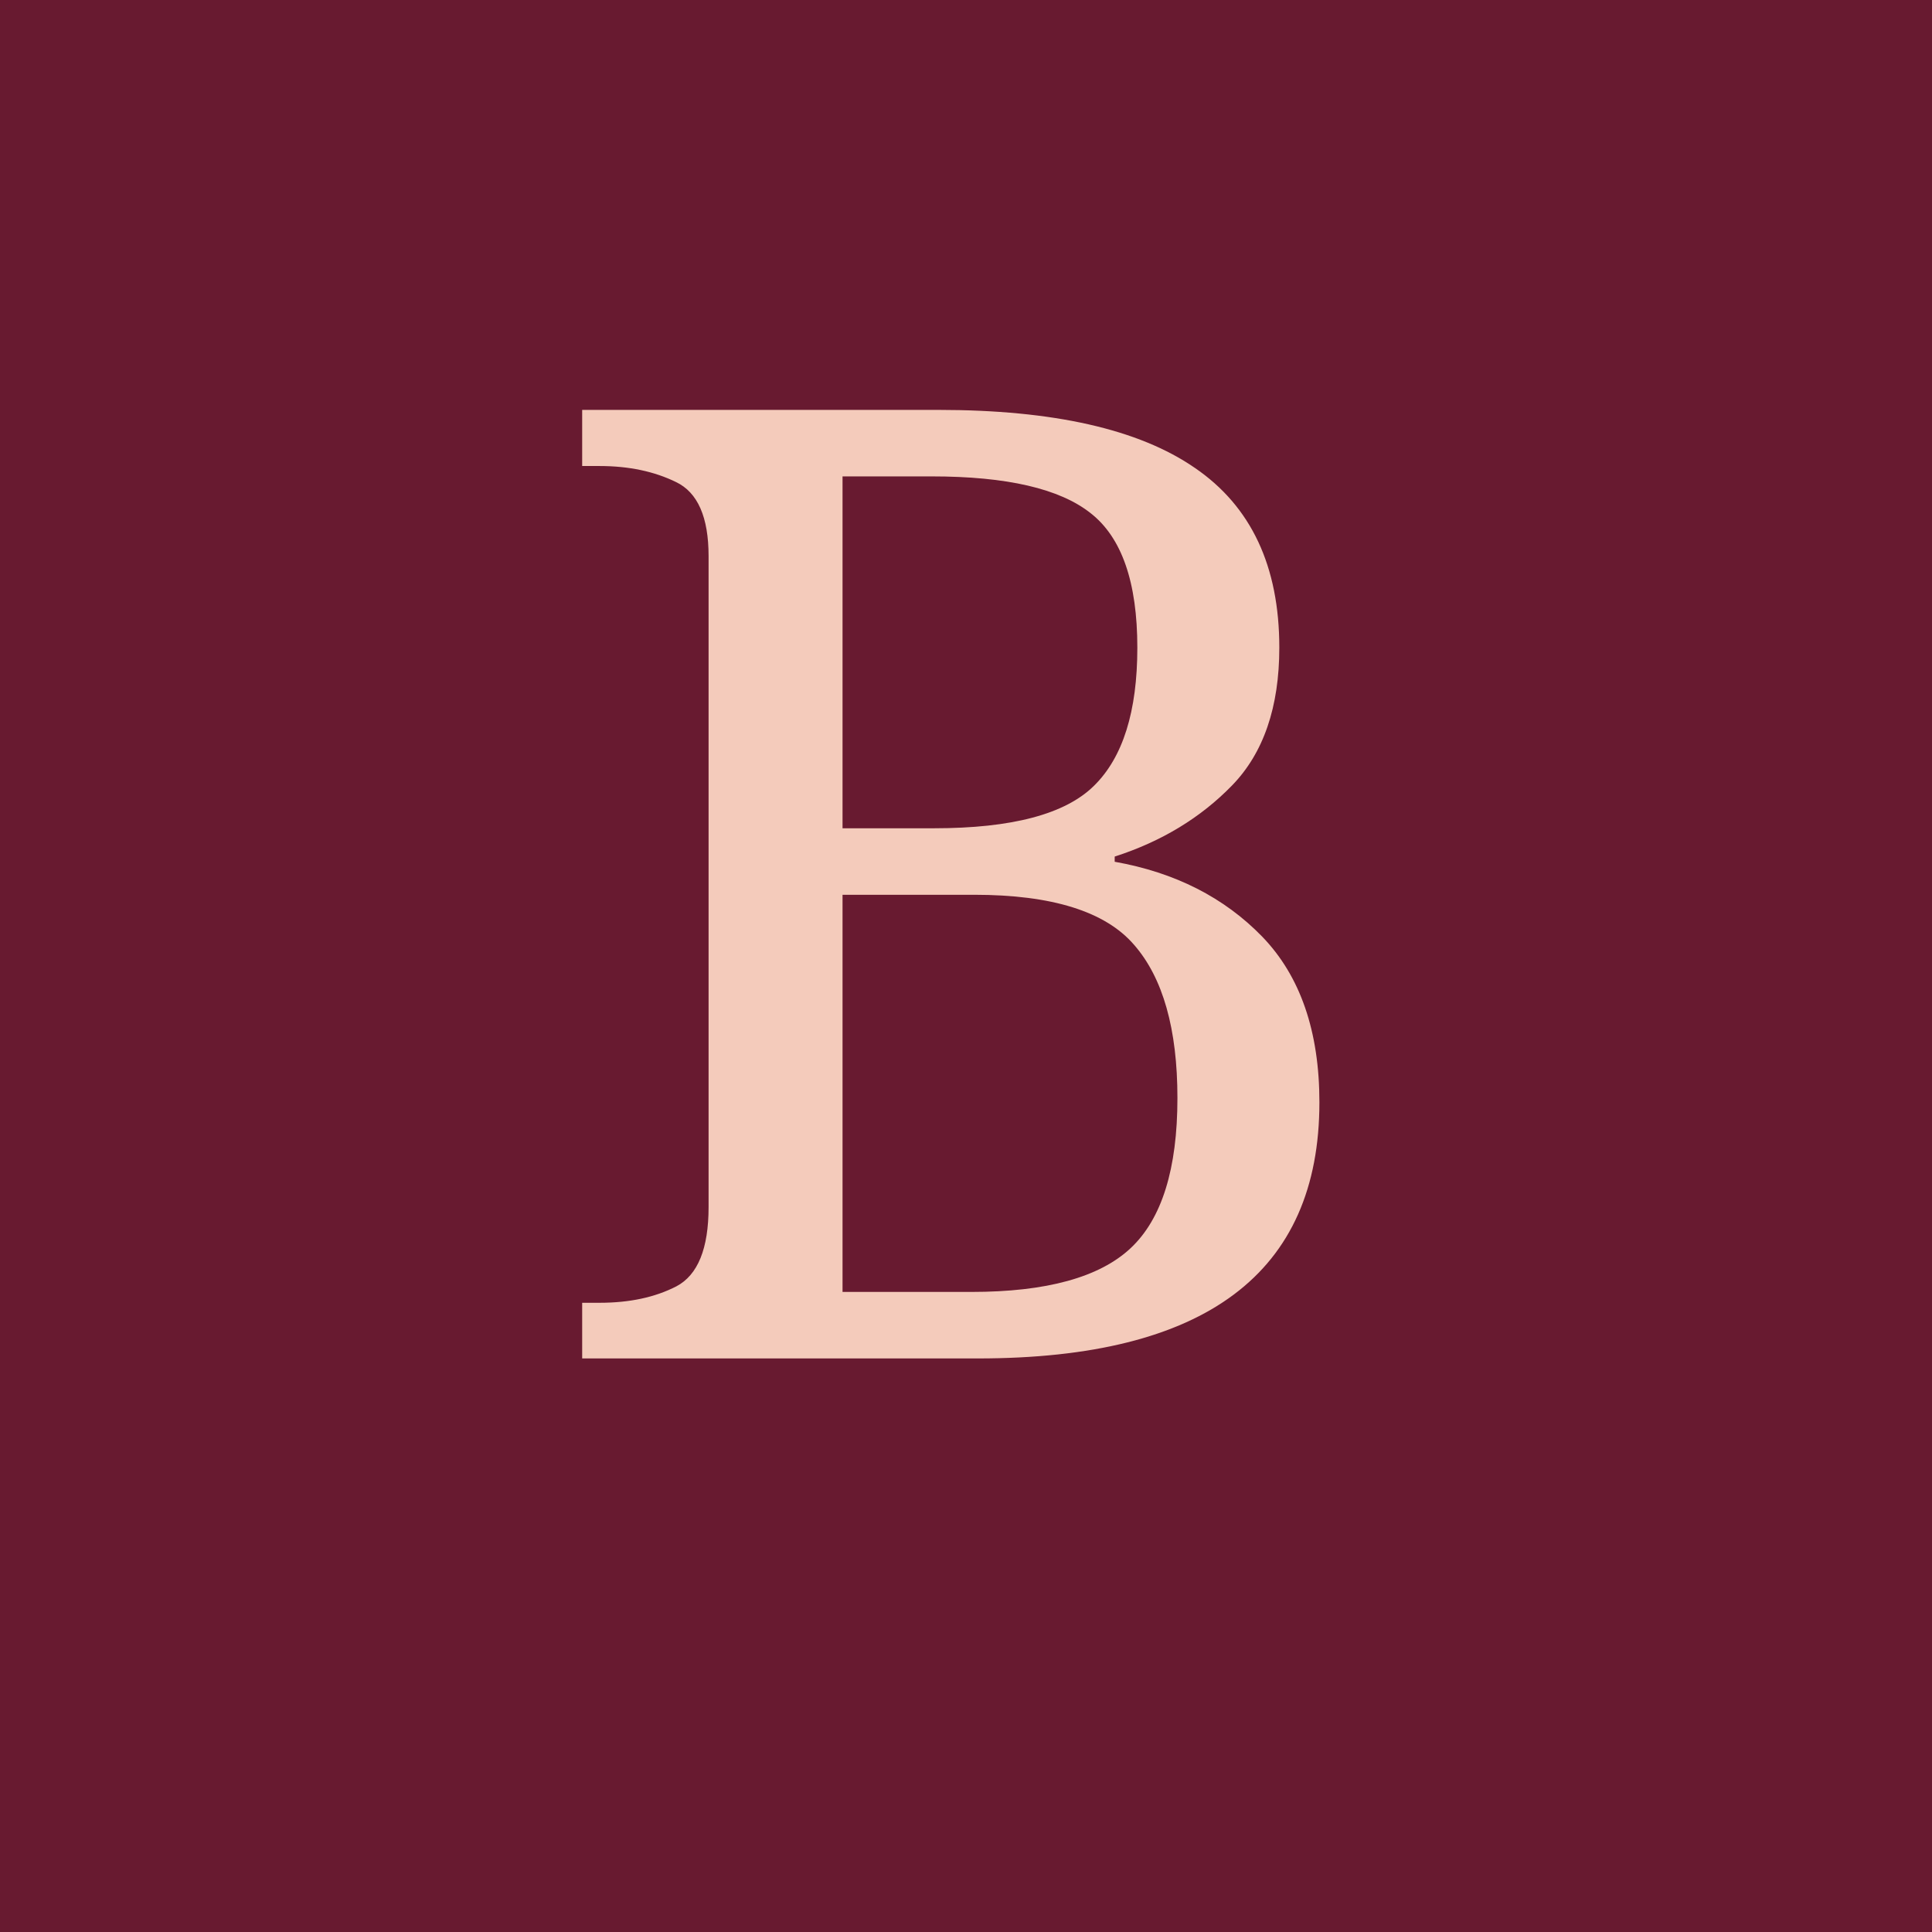
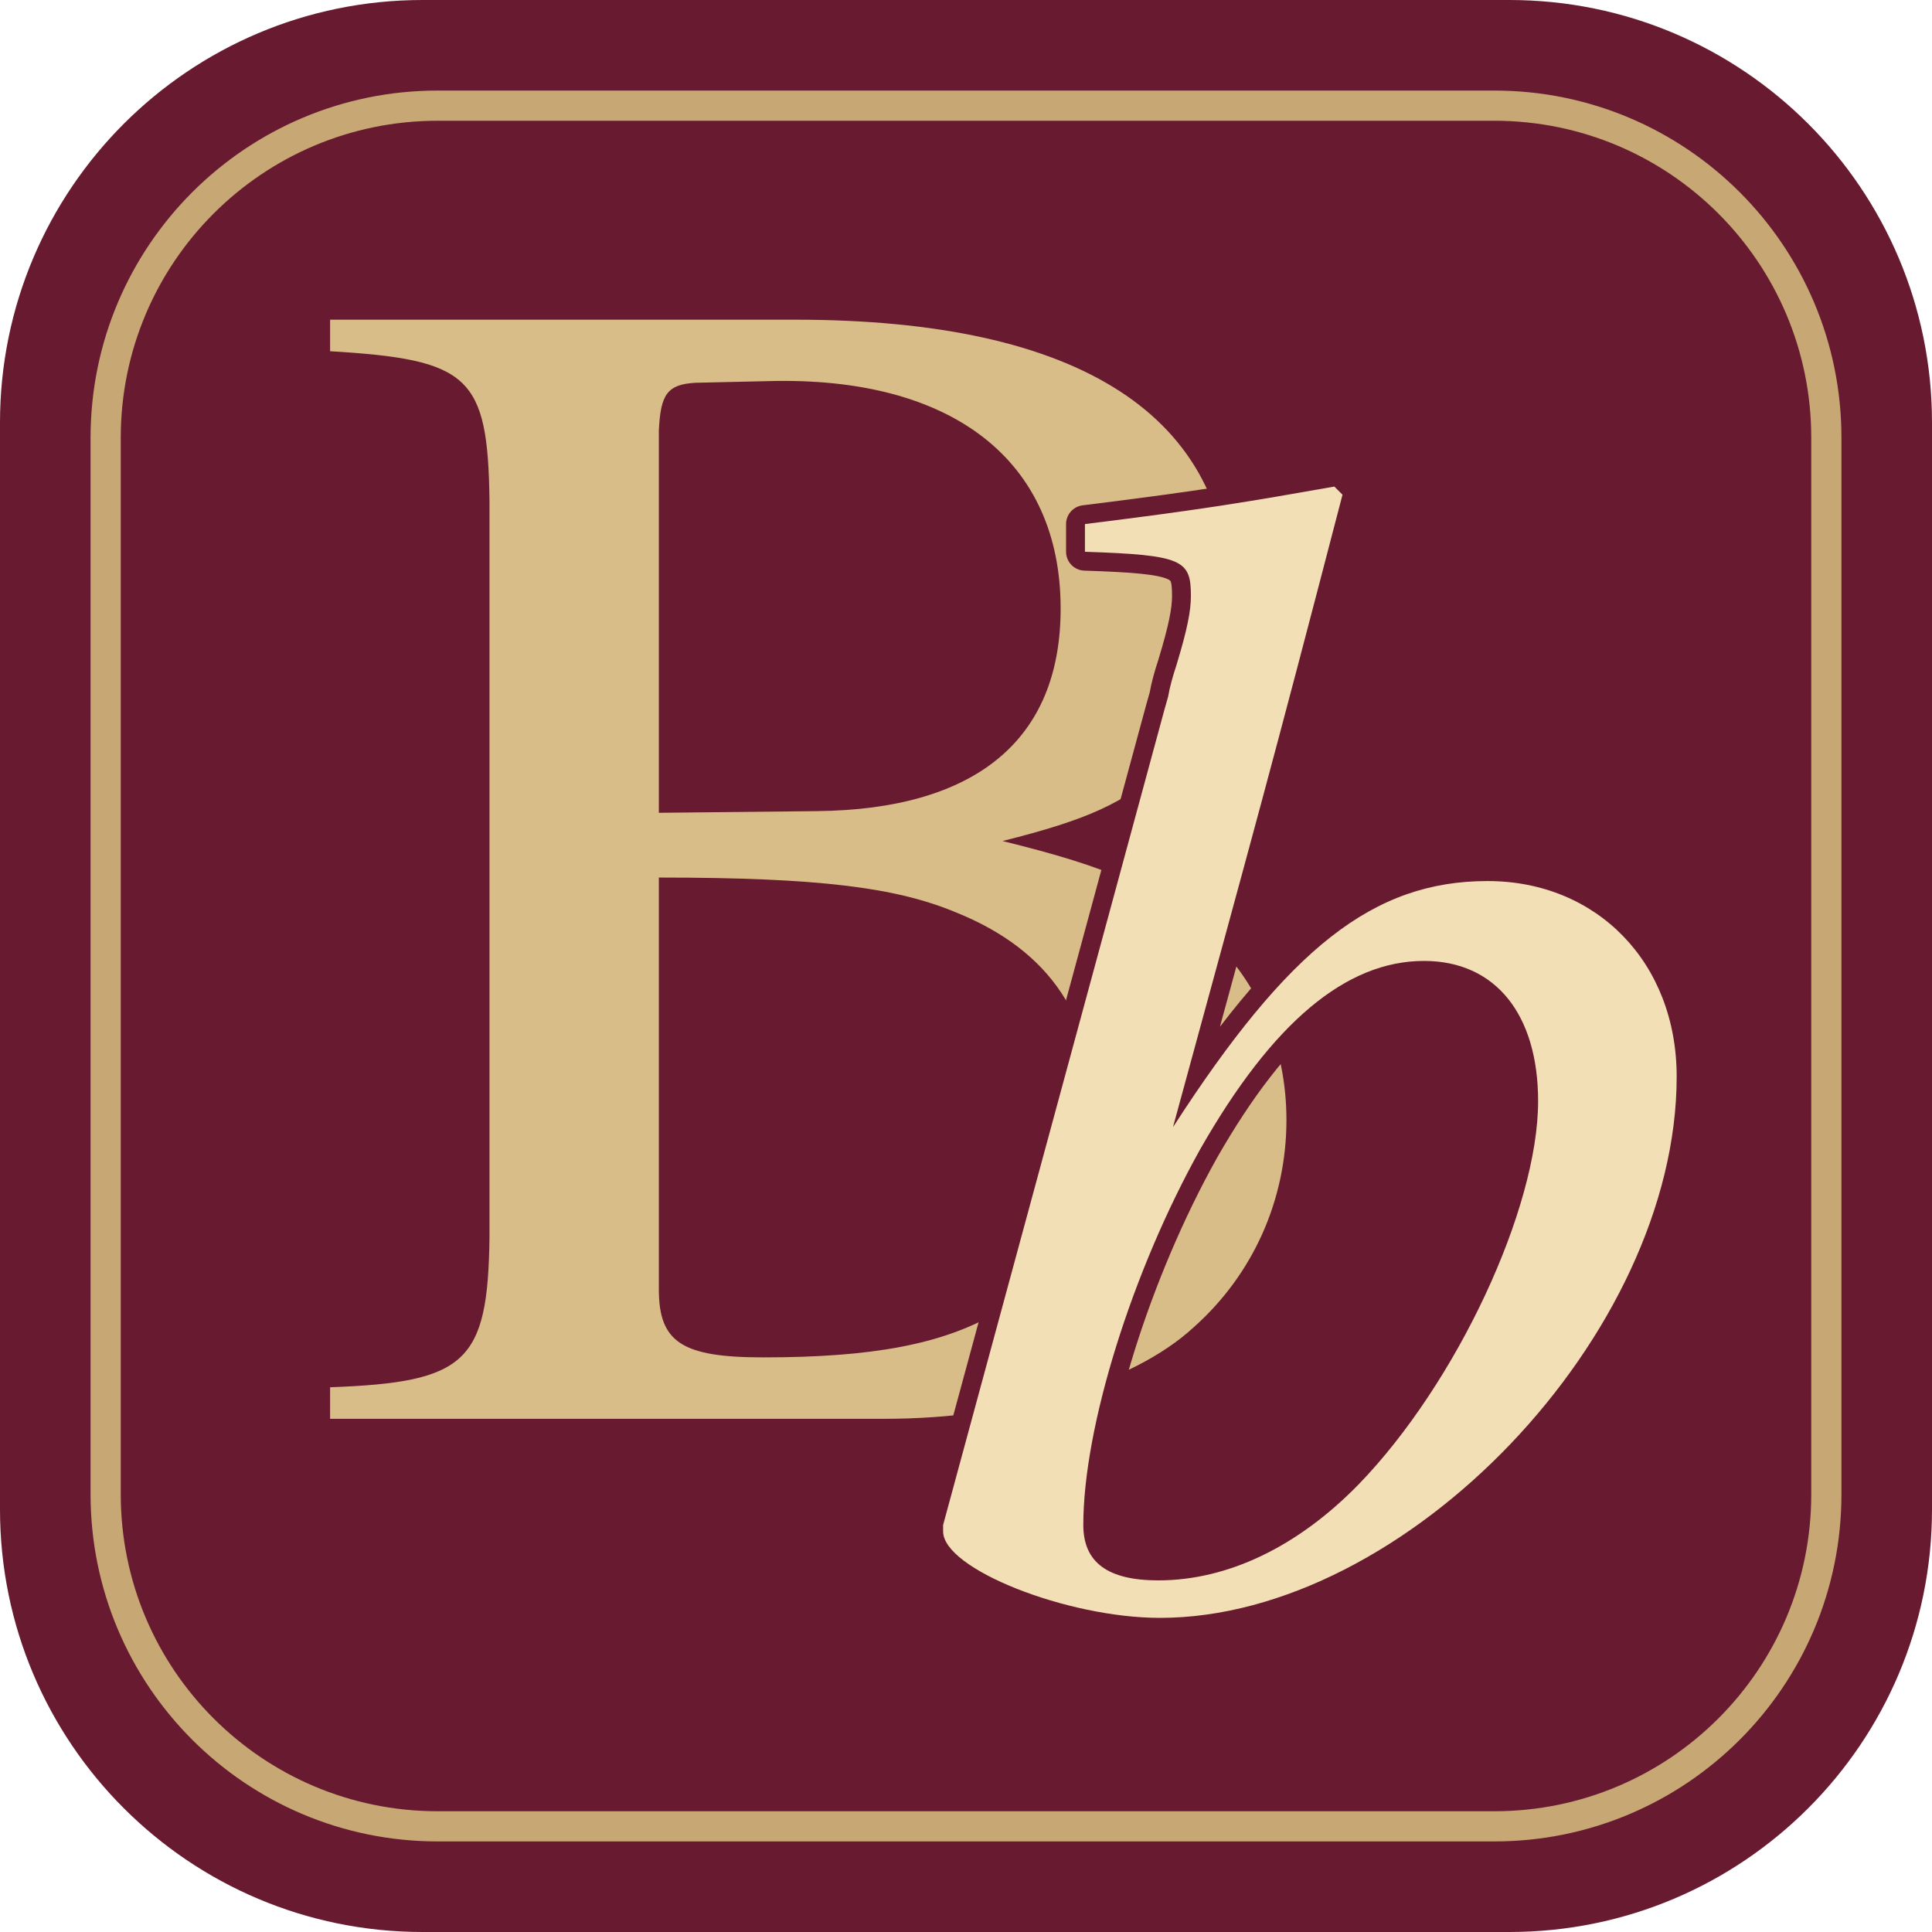
- <svg xmlns="http://www.w3.org/2000/svg" viewBox="0 0 64 64">
-   <rect width="64" height="64" fill="#681a30" />
-   <text x="32" y="45" text-anchor="middle" font-family="Georgia,serif" font-size="44" fill="#f4cbbb">B</text>
+ <svg xmlns="http://www.w3.org/2000/svg" viewBox="0 0 64 64" role="img" aria-labelledby="title">
+   <rect width="64" height="64" rx="14" fill="#681a30" />
+   <rect x="3.5" y="3.5" width="57" height="57" rx="11" fill="none" stroke="#c7a773" stroke-width="1" />
+   <path d="M10.935 11.635C15.555 11.91 16.16 12.46 16.215 16.585V41.005C16.16 45.13 15.445 45.79 10.935 45.955V47.0H29.305C33.54 47.0 37.5 45.845 39.535 43.975C41.515 42.215 42.615 39.74 42.615 37.1C42.615 34.68 41.68 32.48 39.92 30.885C38.27 29.4 36.785 28.74 33.21 27.86C36.07 27.145 37.225 26.595 38.545 25.44C39.92 24.23 40.745 22.25 40.745 19.94C40.745 13.78 35.795 10.59 26.335 10.59H10.935ZM21.825 29.07C27.16 29.07 29.69 29.4 31.67 30.225C34.805 31.49 36.29 33.745 36.29 37.155C36.29 40.125 35.135 42.27 32.935 43.535C31.175 44.525 28.92 44.965 25.29 44.965C22.595 44.965 21.825 44.47 21.825 42.71ZM21.825 26.925V14.275C21.88 13.065 22.1 12.735 23.035 12.68L25.455 12.625C31.56 12.46 35.135 15.265 35.135 20.16C35.135 24.505 32.33 26.815 27.05 26.87Z" fill="#d8bd88" />
+   <path d="M35.94 18.278C39.18 18.386 39.45 18.548 39.45 19.736C39.45 20.222 39.342 20.816 38.964 22.058C38.856 22.382 38.748 22.76 38.694 23.084L38.586 23.462L31.242 50.516V50.732C31.242 51.974 35.346 53.594 38.424 53.594C46.578 53.594 55.542 44.198 55.542 35.666C55.542 31.886 52.896 29.186 49.278 29.186C45.498 29.186 42.69 31.4 38.856 37.34C41.61 27.242 42.042 25.73 44.472 16.388L44.202 16.118C41.448 16.604 39.882 16.874 35.94 17.36ZM47.172 31.832C49.548 31.832 50.952 33.614 50.952 36.476C50.952 40.04 48.252 45.818 45.012 49.166C43.014 51.218 40.692 52.352 38.37 52.352C36.696 52.352 35.886 51.758 35.886 50.516C35.886 47.276 37.506 42.092 39.774 38.042C42.15 33.884 44.58 31.832 47.172 31.832Z" fill="#f3dfb5" stroke="#681a30" stroke-width="1.25" stroke-linejoin="round" paint-order="stroke fill" />
</svg>
